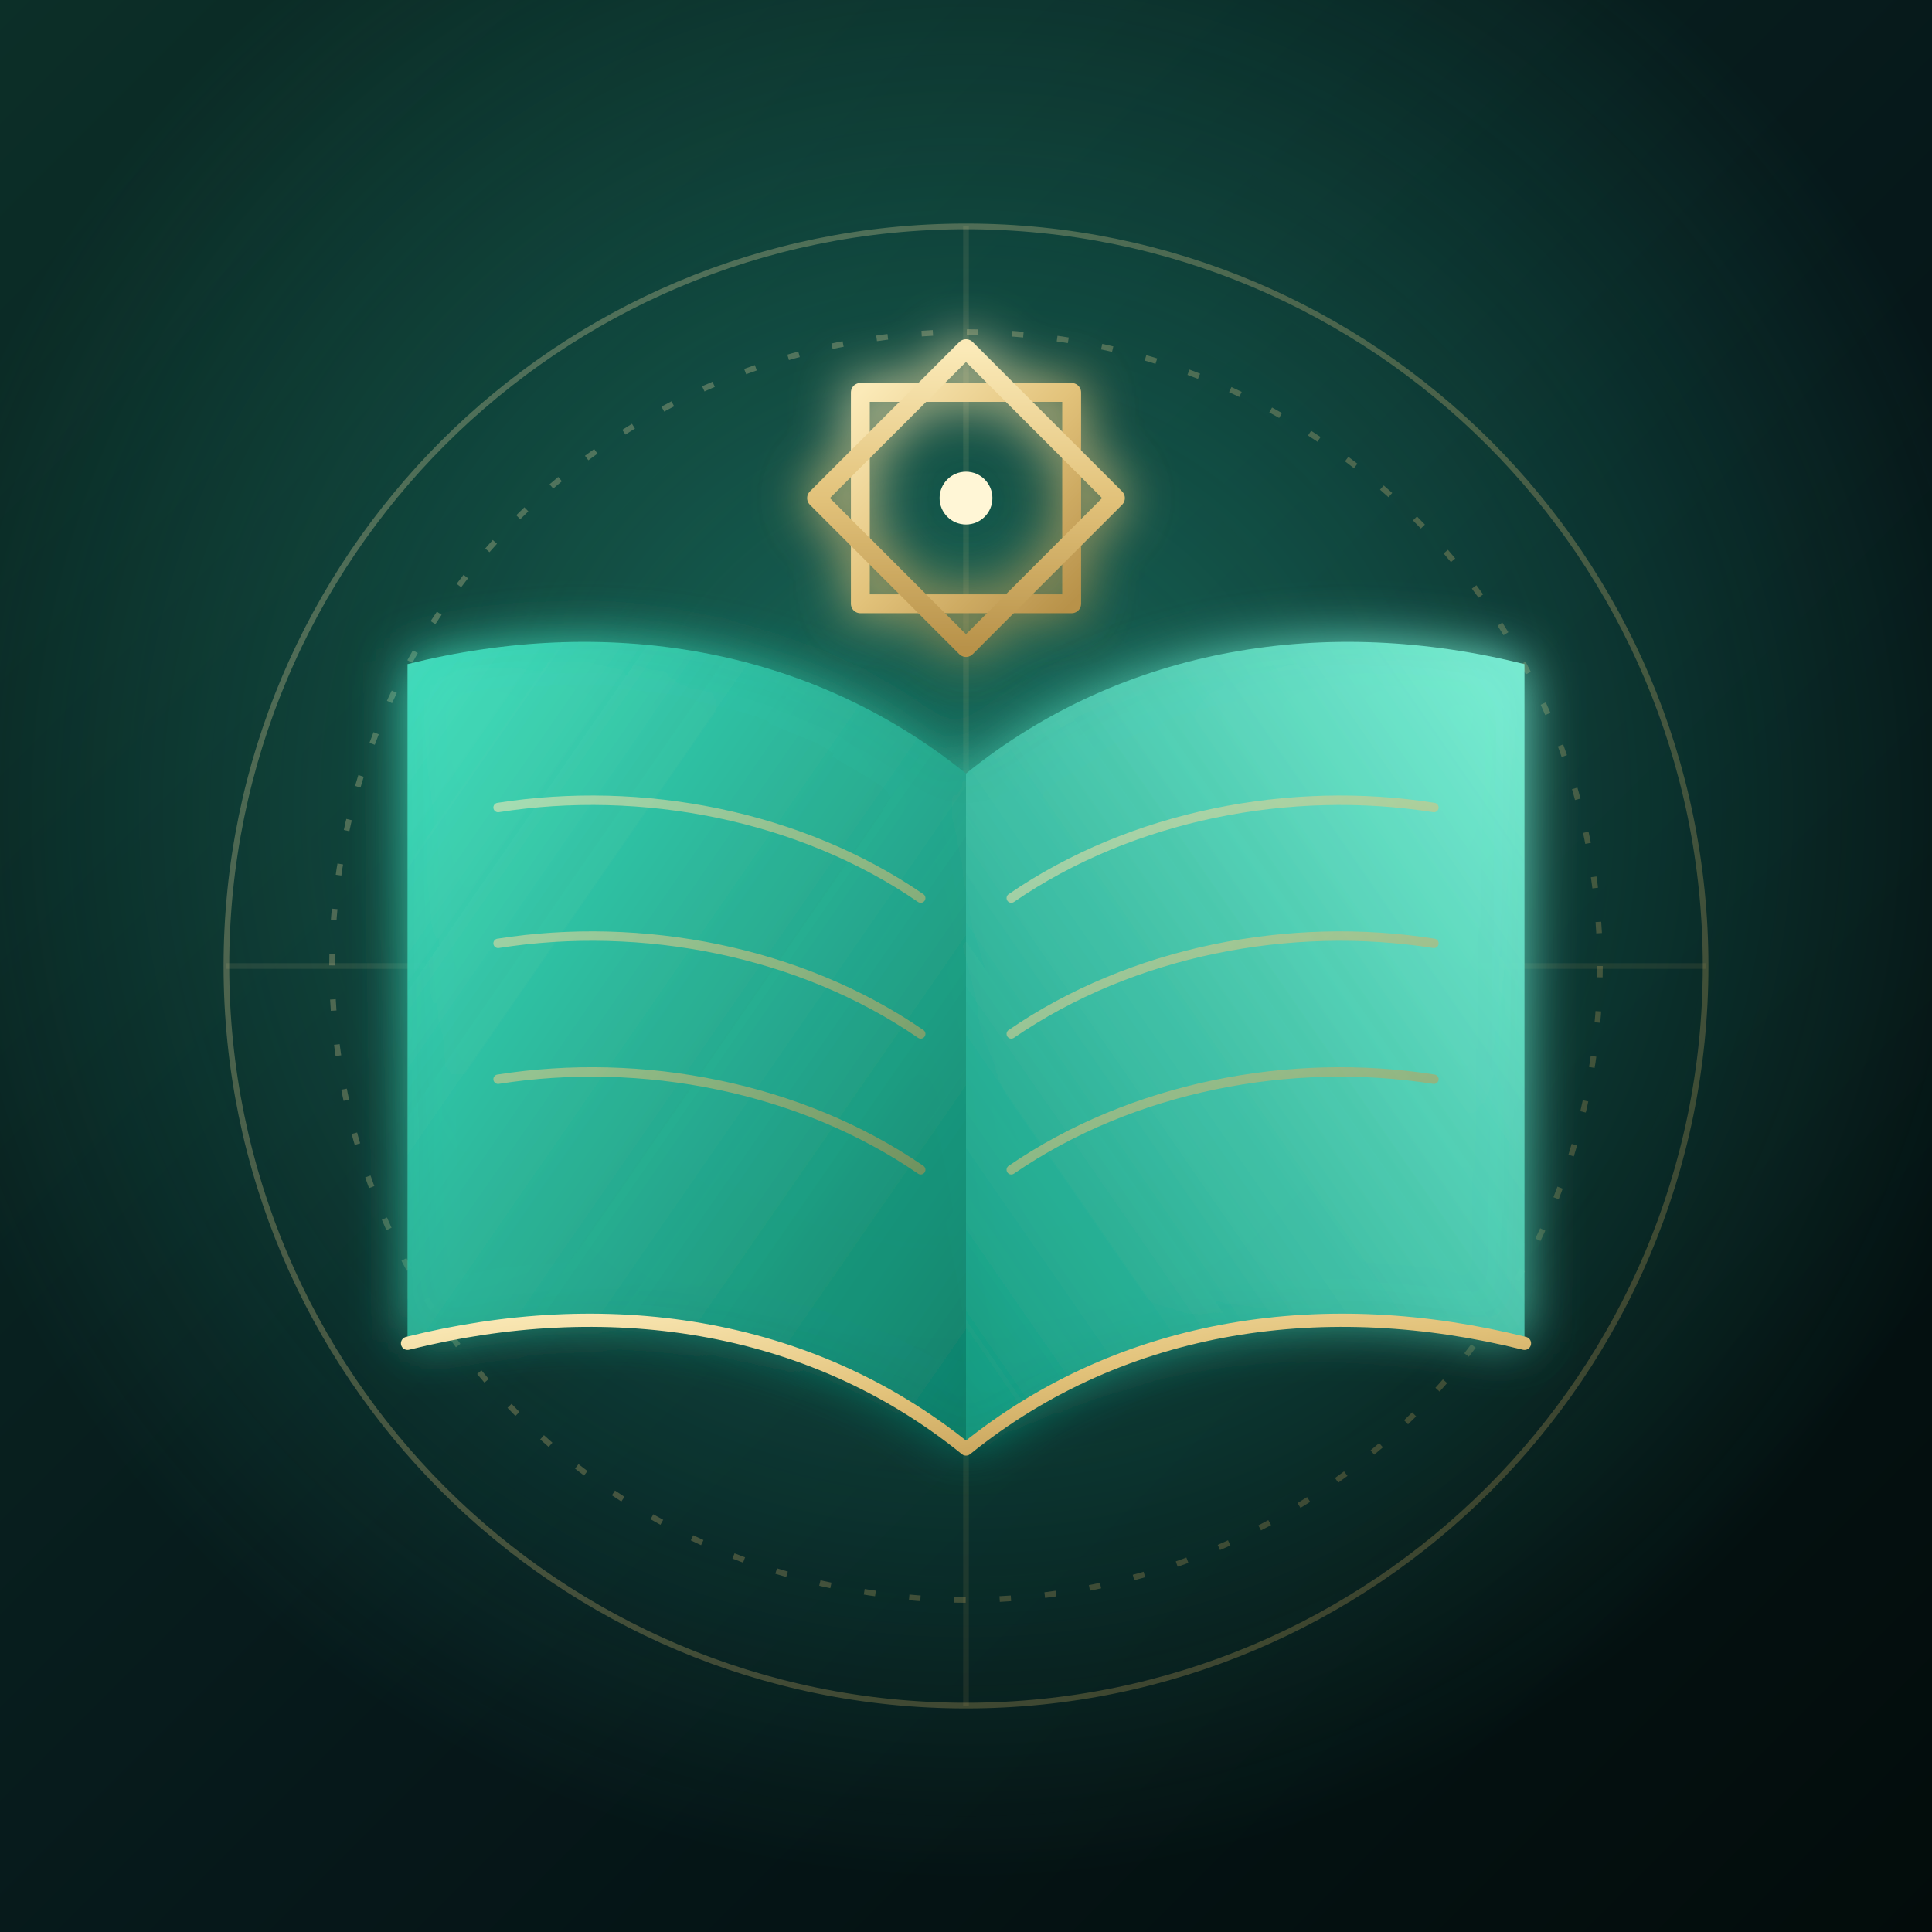
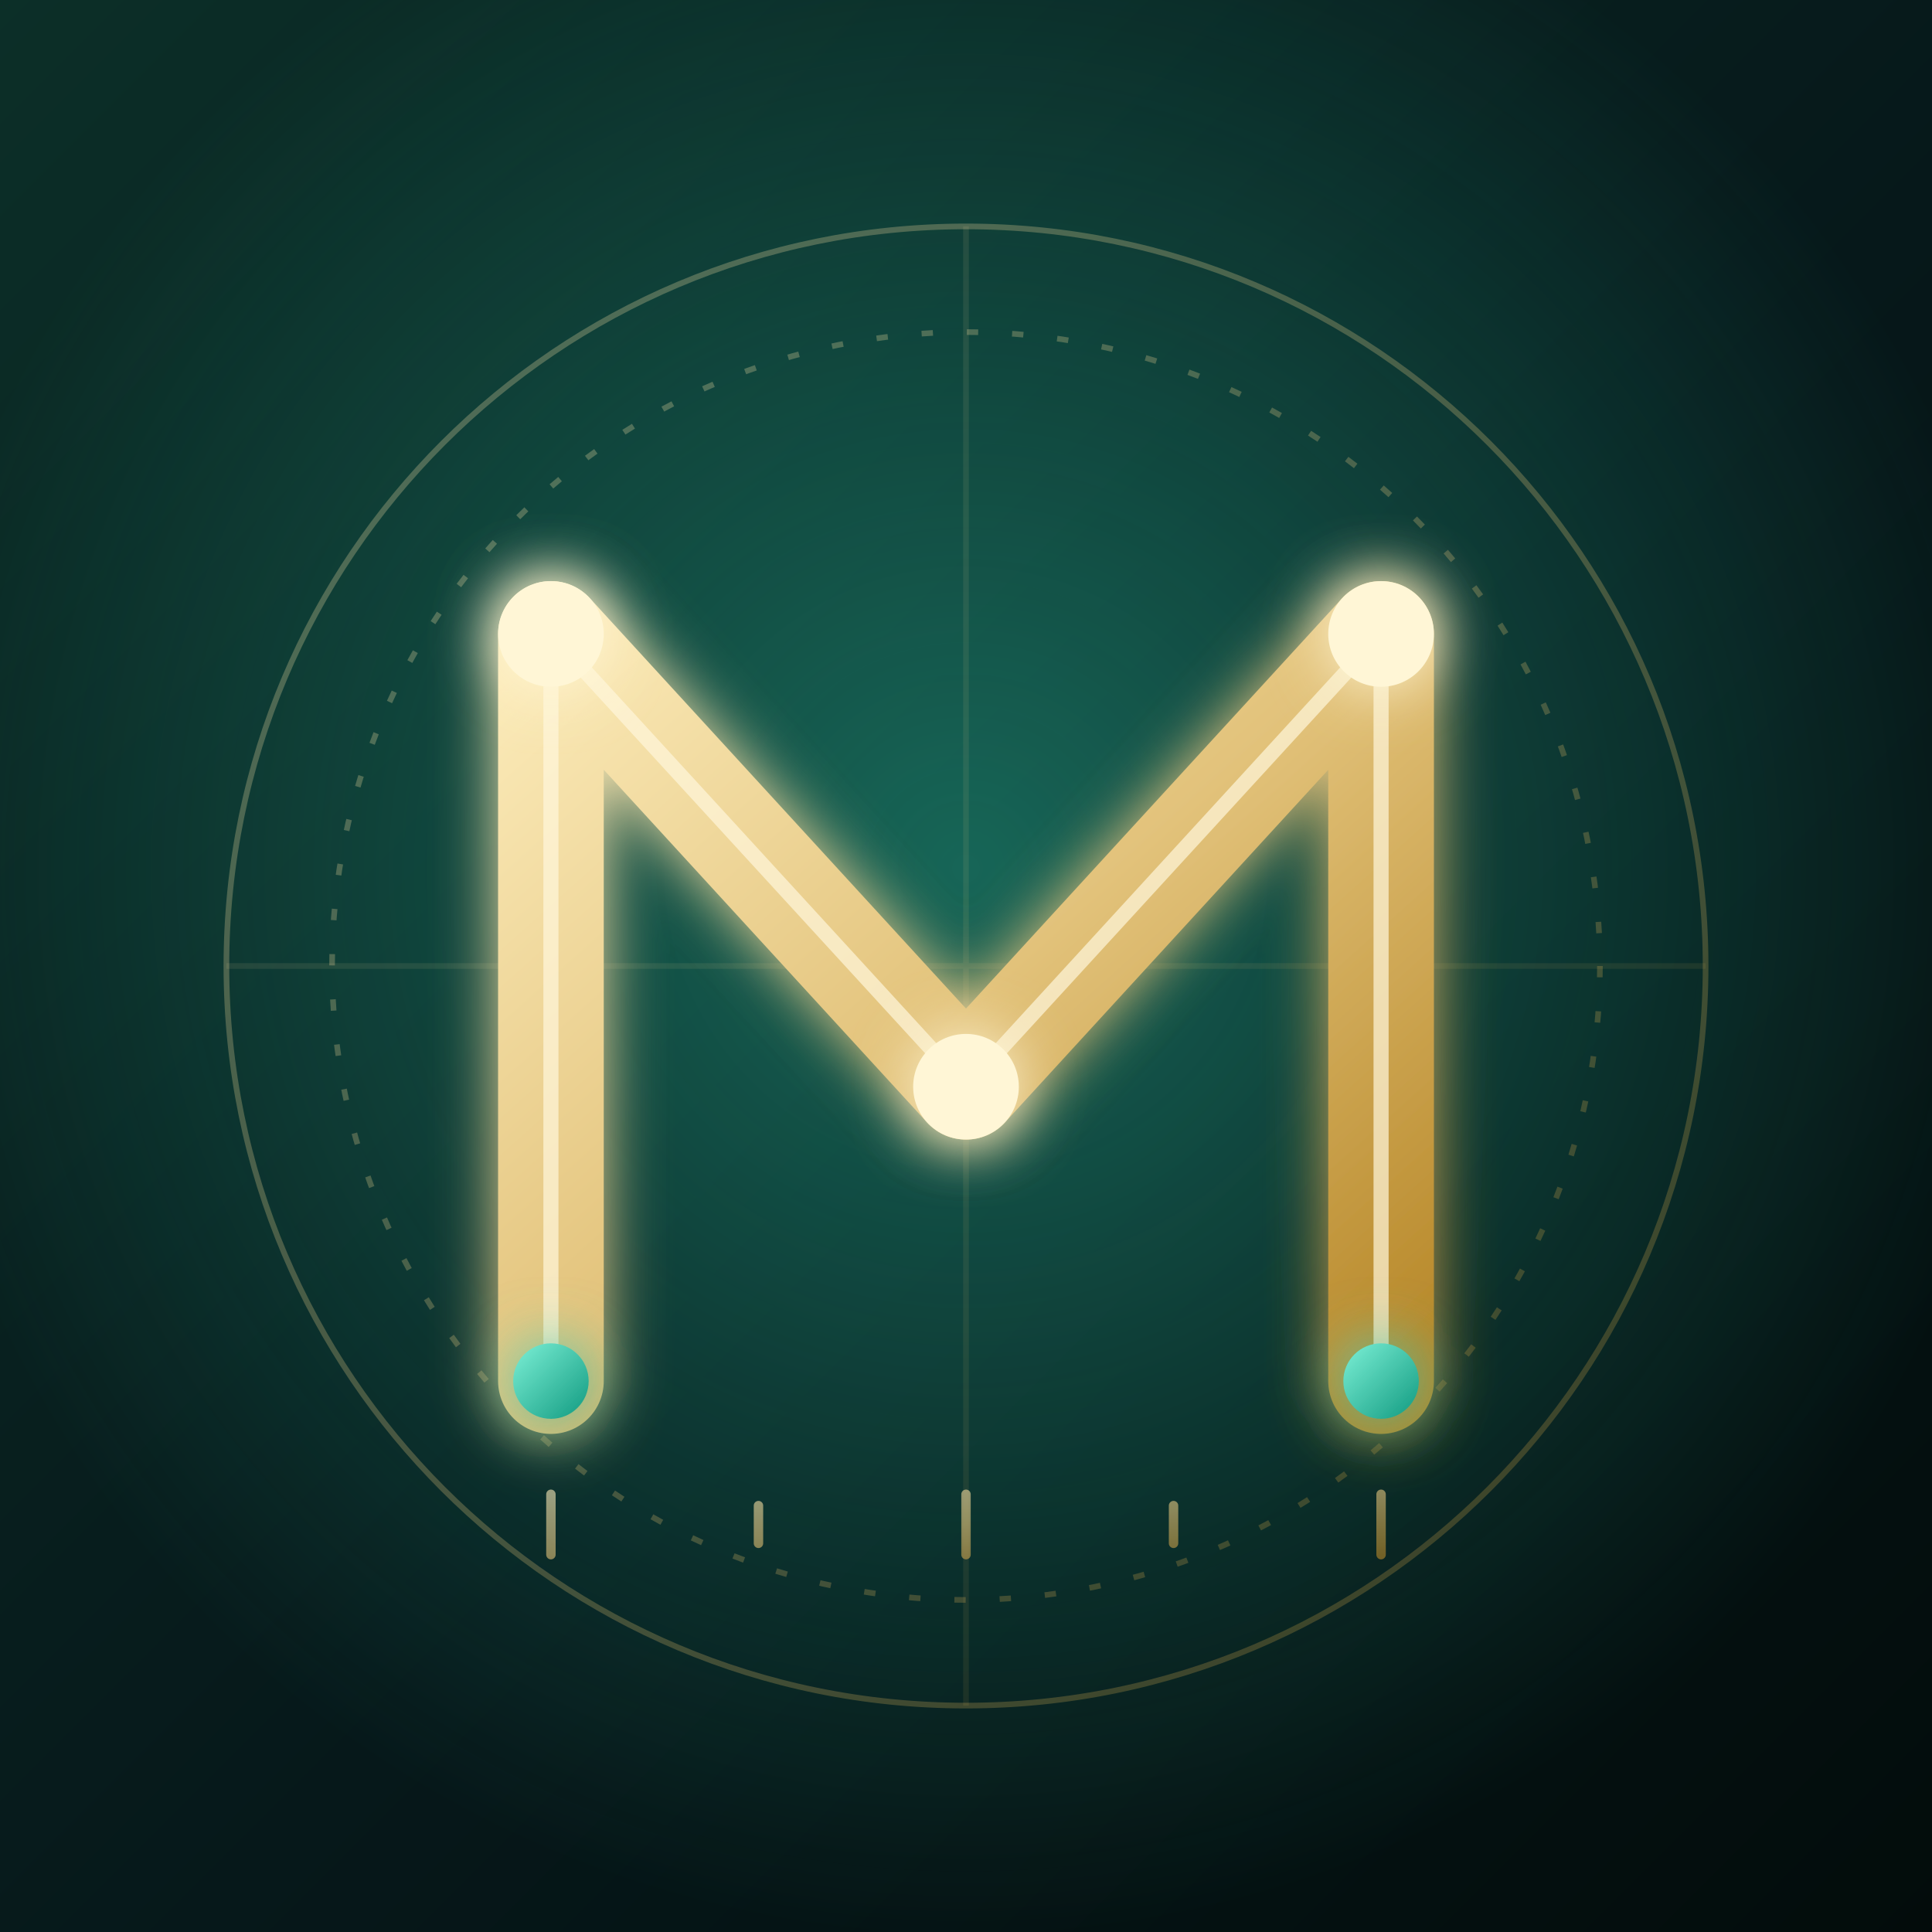
- <svg xmlns="http://www.w3.org/2000/svg" viewBox="0 0 512 512" role="img" aria-label="Mushaf Tahfidz Pro">
+ <svg xmlns="http://www.w3.org/2000/svg" viewBox="0 0 512 512" role="img" aria-label="MutqinLab">
  <defs>
    <linearGradient id="bg" x1="0" y1="0" x2="1" y2="1">
      <stop offset="0" stop-color="#0c2f28" />
      <stop offset=".55" stop-color="#06181a" />
      <stop offset="1" stop-color="#030c0b" />
    </linearGradient>
-     <radialGradient id="aura" cx=".5" cy=".42" r=".55">
-       <stop offset="0" stop-color="#2fd6b0" stop-opacity=".42" />
+     <radialGradient id="aura" cx=".5" cy=".45" r=".55">
+       <stop offset="0" stop-color="#2fd6b0" stop-opacity=".4" />
      <stop offset="1" stop-color="#2fd6b0" stop-opacity="0" />
    </radialGradient>
    <linearGradient id="gold" x1="0" y1="0" x2="1" y2="1">
      <stop offset="0" stop-color="#fbeab8" />
      <stop offset=".5" stop-color="#e2c27a" />
-       <stop offset="1" stop-color="#b8924a" />
+       <stop offset="1" stop-color="#b8892a" />
    </linearGradient>
-     <linearGradient id="pageL" x1="0" y1="0" x2="1" y2="1">
-       <stop offset="0" stop-color="#46e0bf" stop-opacity=".95" />
-       <stop offset="1" stop-color="#0d7f69" stop-opacity=".9" />
-     </linearGradient>
-     <linearGradient id="pageR" x1="1" y1="0" x2="0" y2="1">
-       <stop offset="0" stop-color="#7cf0d6" stop-opacity=".95" />
-       <stop offset="1" stop-color="#119a80" stop-opacity=".9" />
+     <linearGradient id="em" x1="0" y1="0" x2="1" y2="1">
+       <stop offset="0" stop-color="#7cf0d6" />
+       <stop offset="1" stop-color="#119a80" />
    </linearGradient>
    <filter id="glow" x="-40%" y="-40%" width="180%" height="180%">
-       <feGaussianBlur stdDeviation="7" result="b" />
+       <feGaussianBlur stdDeviation="8" result="b" />
      <feMerge>
        <feMergeNode in="b" />
        <feMergeNode in="SourceGraphic" />
      </feMerge>
    </filter>
  </defs>
  <rect width="512" height="512" fill="url(#bg)" />
  <rect width="512" height="512" fill="url(#aura)" />
  <g fill="none" stroke="url(#gold)" stroke-opacity=".28" stroke-width="1.5">
    <circle cx="256" cy="256" r="196" />
    <circle cx="256" cy="256" r="168" stroke-dasharray="3 9" />
    <path d="M60 256H452M256 60V452" stroke-opacity=".1" />
  </g>
+   <g filter="url(#glow)" fill="none" stroke-linejoin="round" stroke-linecap="round">
+     <path d="M146 366V168L256 288L366 168V366" stroke="url(#gold)" stroke-width="28" />
+     <path d="M146 366V168L256 288L366 168V366" stroke="#fff7dc" stroke-width="4" stroke-opacity=".7" />
+   </g>
  <g filter="url(#glow)">
-     <path d="M256 384C214 350 160 343 108 356V176C160 163 214 171 256 205Z" fill="url(#pageL)" />
-     <path d="M256 384C298 350 352 343 404 356V176C352 163 298 171 256 205Z" fill="url(#pageR)" />
+     <circle cx="146" cy="168" r="14" fill="#fff6d6" />
+     <circle cx="256" cy="288" r="14" fill="#fff6d6" />
+     <circle cx="366" cy="168" r="14" fill="#fff6d6" />
+     <circle cx="146" cy="366" r="10" fill="url(#em)" />
+     <circle cx="366" cy="366" r="10" fill="url(#em)" />
  </g>
-   <g fill="none" stroke="url(#gold)" stroke-width="3.5" stroke-linejoin="round" stroke-linecap="round">
-     <path d="M256 205V384" />
-     <path d="M108 356C160 343 214 350 256 384C298 350 352 343 404 356" />
-     <path d="M132 214C170 208 212 216 244 238M132 250C170 244 212 252 244 274M132 286C170 280 212 288 244 310" stroke-opacity=".55" stroke-width="2.5" />
-     <path d="M380 214C342 208 300 216 268 238M380 250C342 244 300 252 268 274M380 286C342 280 300 288 268 310" stroke-opacity=".55" stroke-width="2.5" />
+   <g stroke="url(#gold)" stroke-linecap="round" stroke-opacity=".6">
+     <path d="M146 404H366" stroke-width="3" />
+     <path d="M146 396V412M201 399V409M256 396V412M311 399V409M366 396V412" stroke-width="2.5" />
  </g>
-   <g filter="url(#glow)" fill="none" stroke="url(#gold)" stroke-width="5" stroke-linejoin="round">
-     <rect x="228" y="104" width="56" height="56" transform="rotate(0 256 132)" />
-     <rect x="228" y="104" width="56" height="56" transform="rotate(45 256 132)" />
-   </g>
-   <circle cx="256" cy="132" r="7" fill="#fff6d6" />
</svg>
